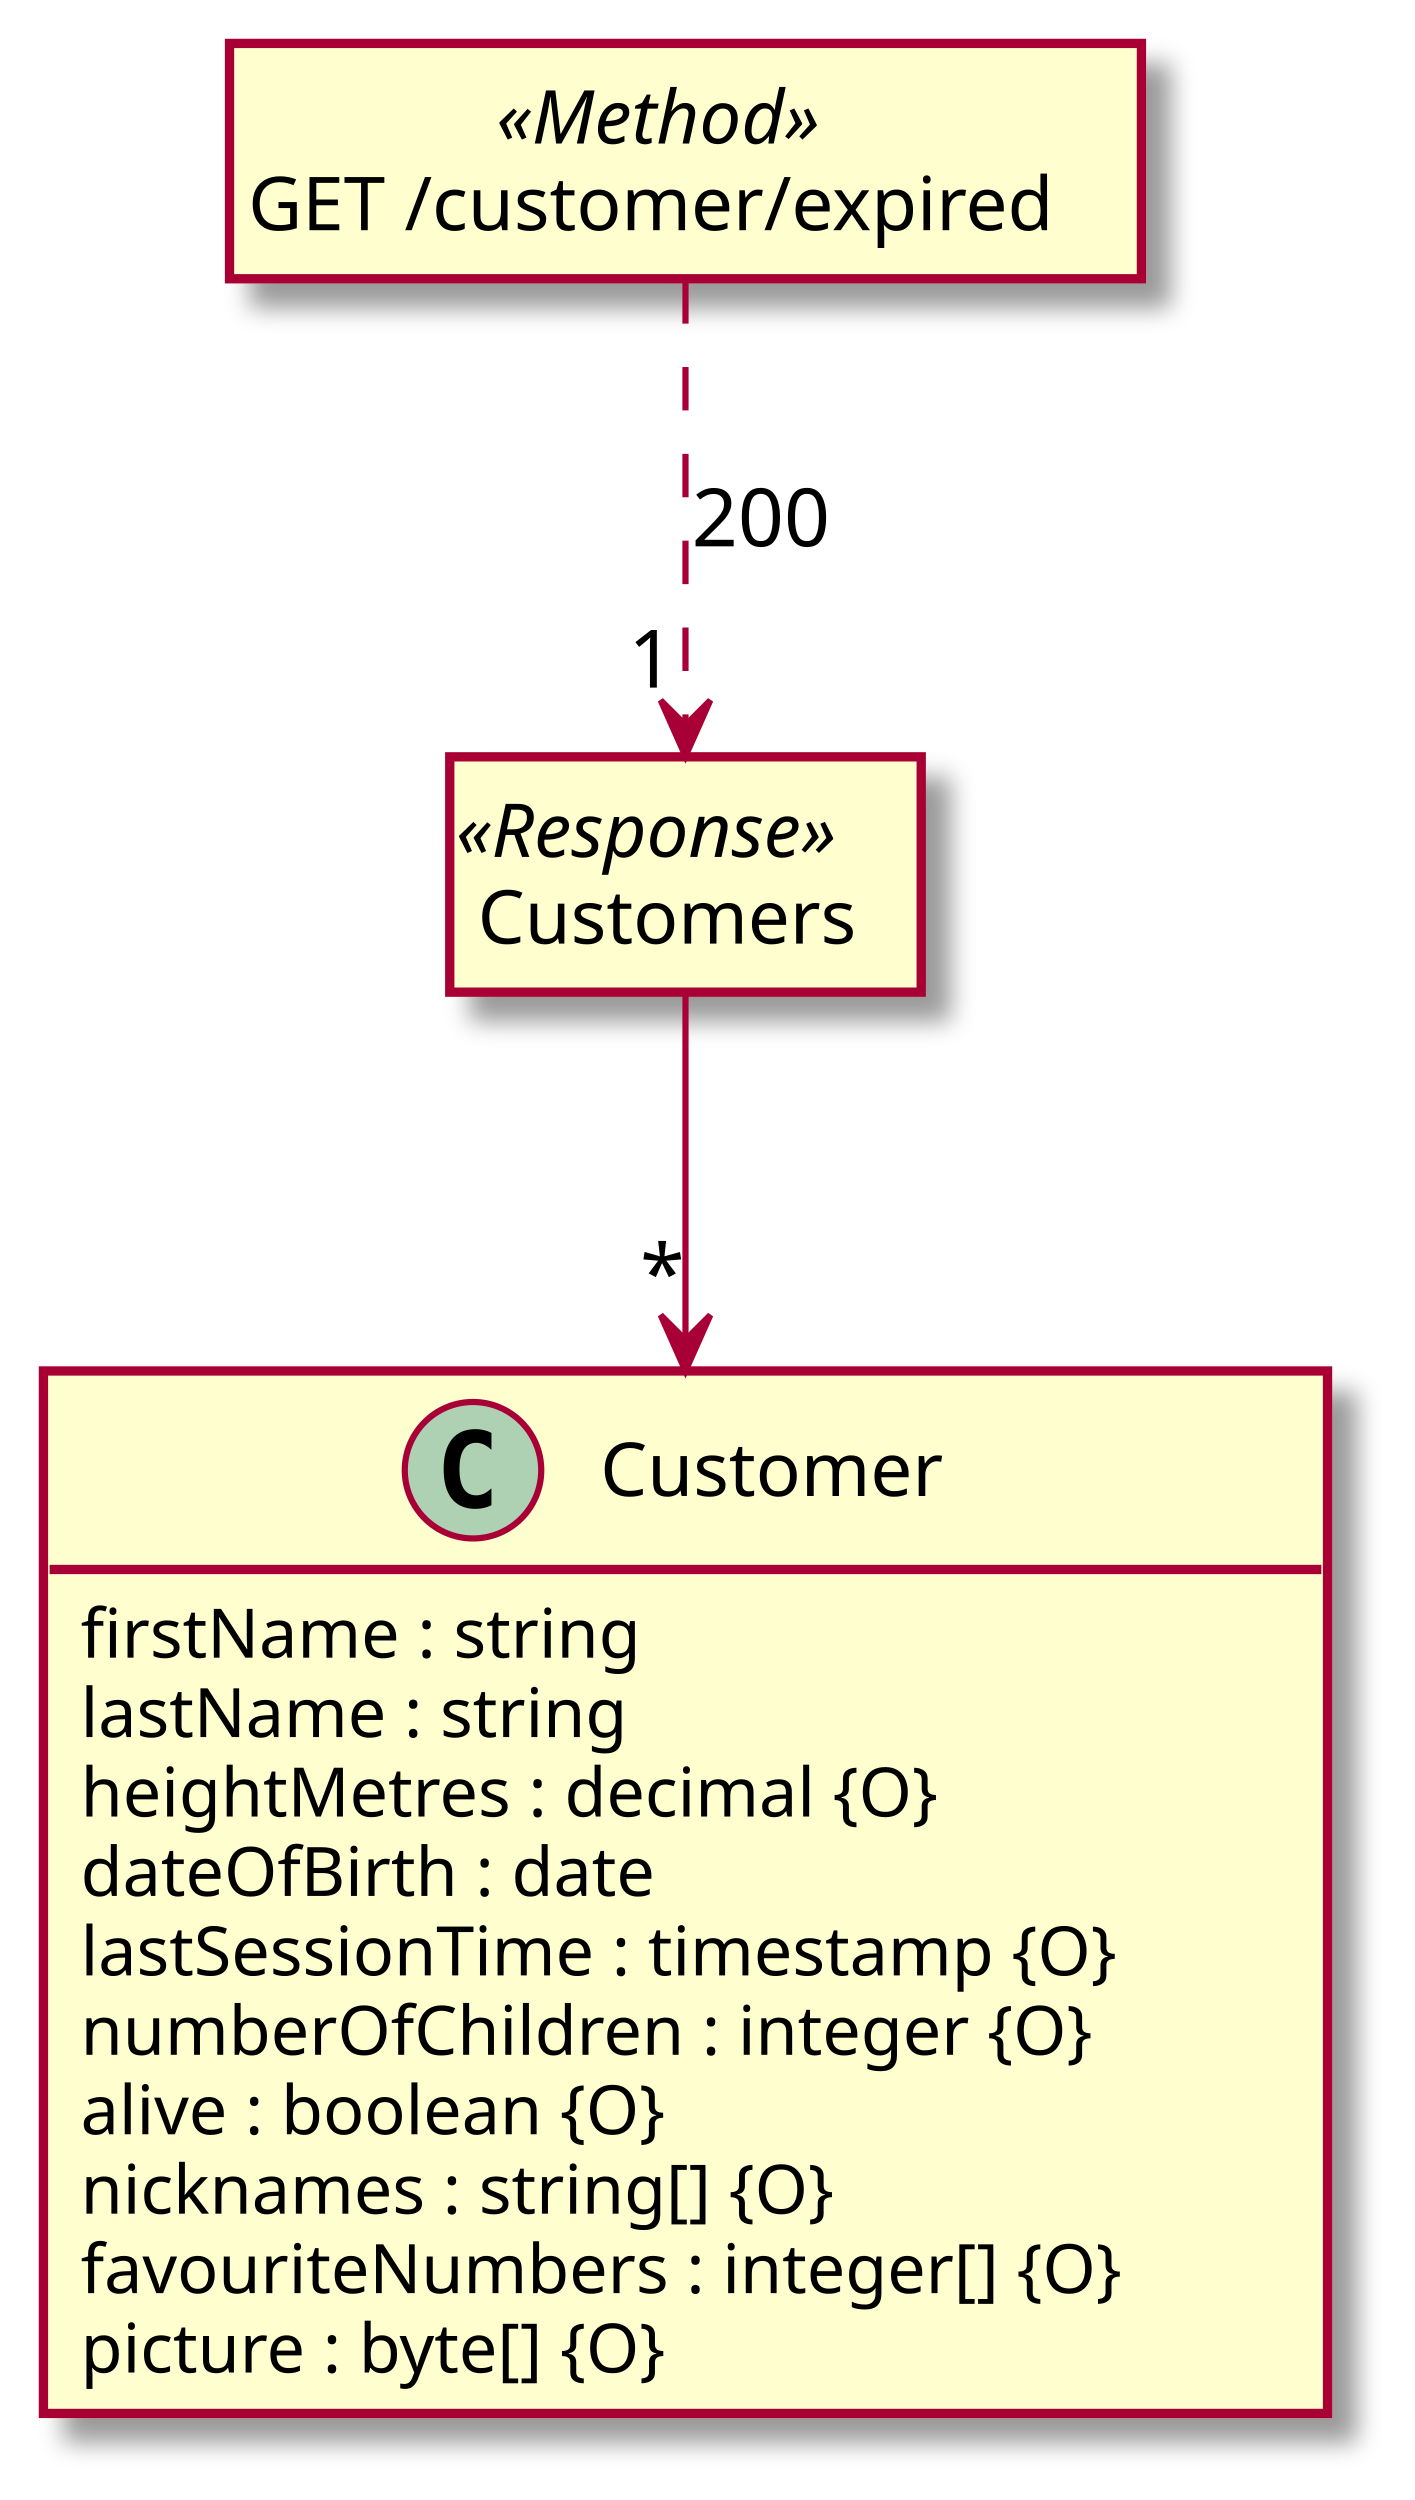
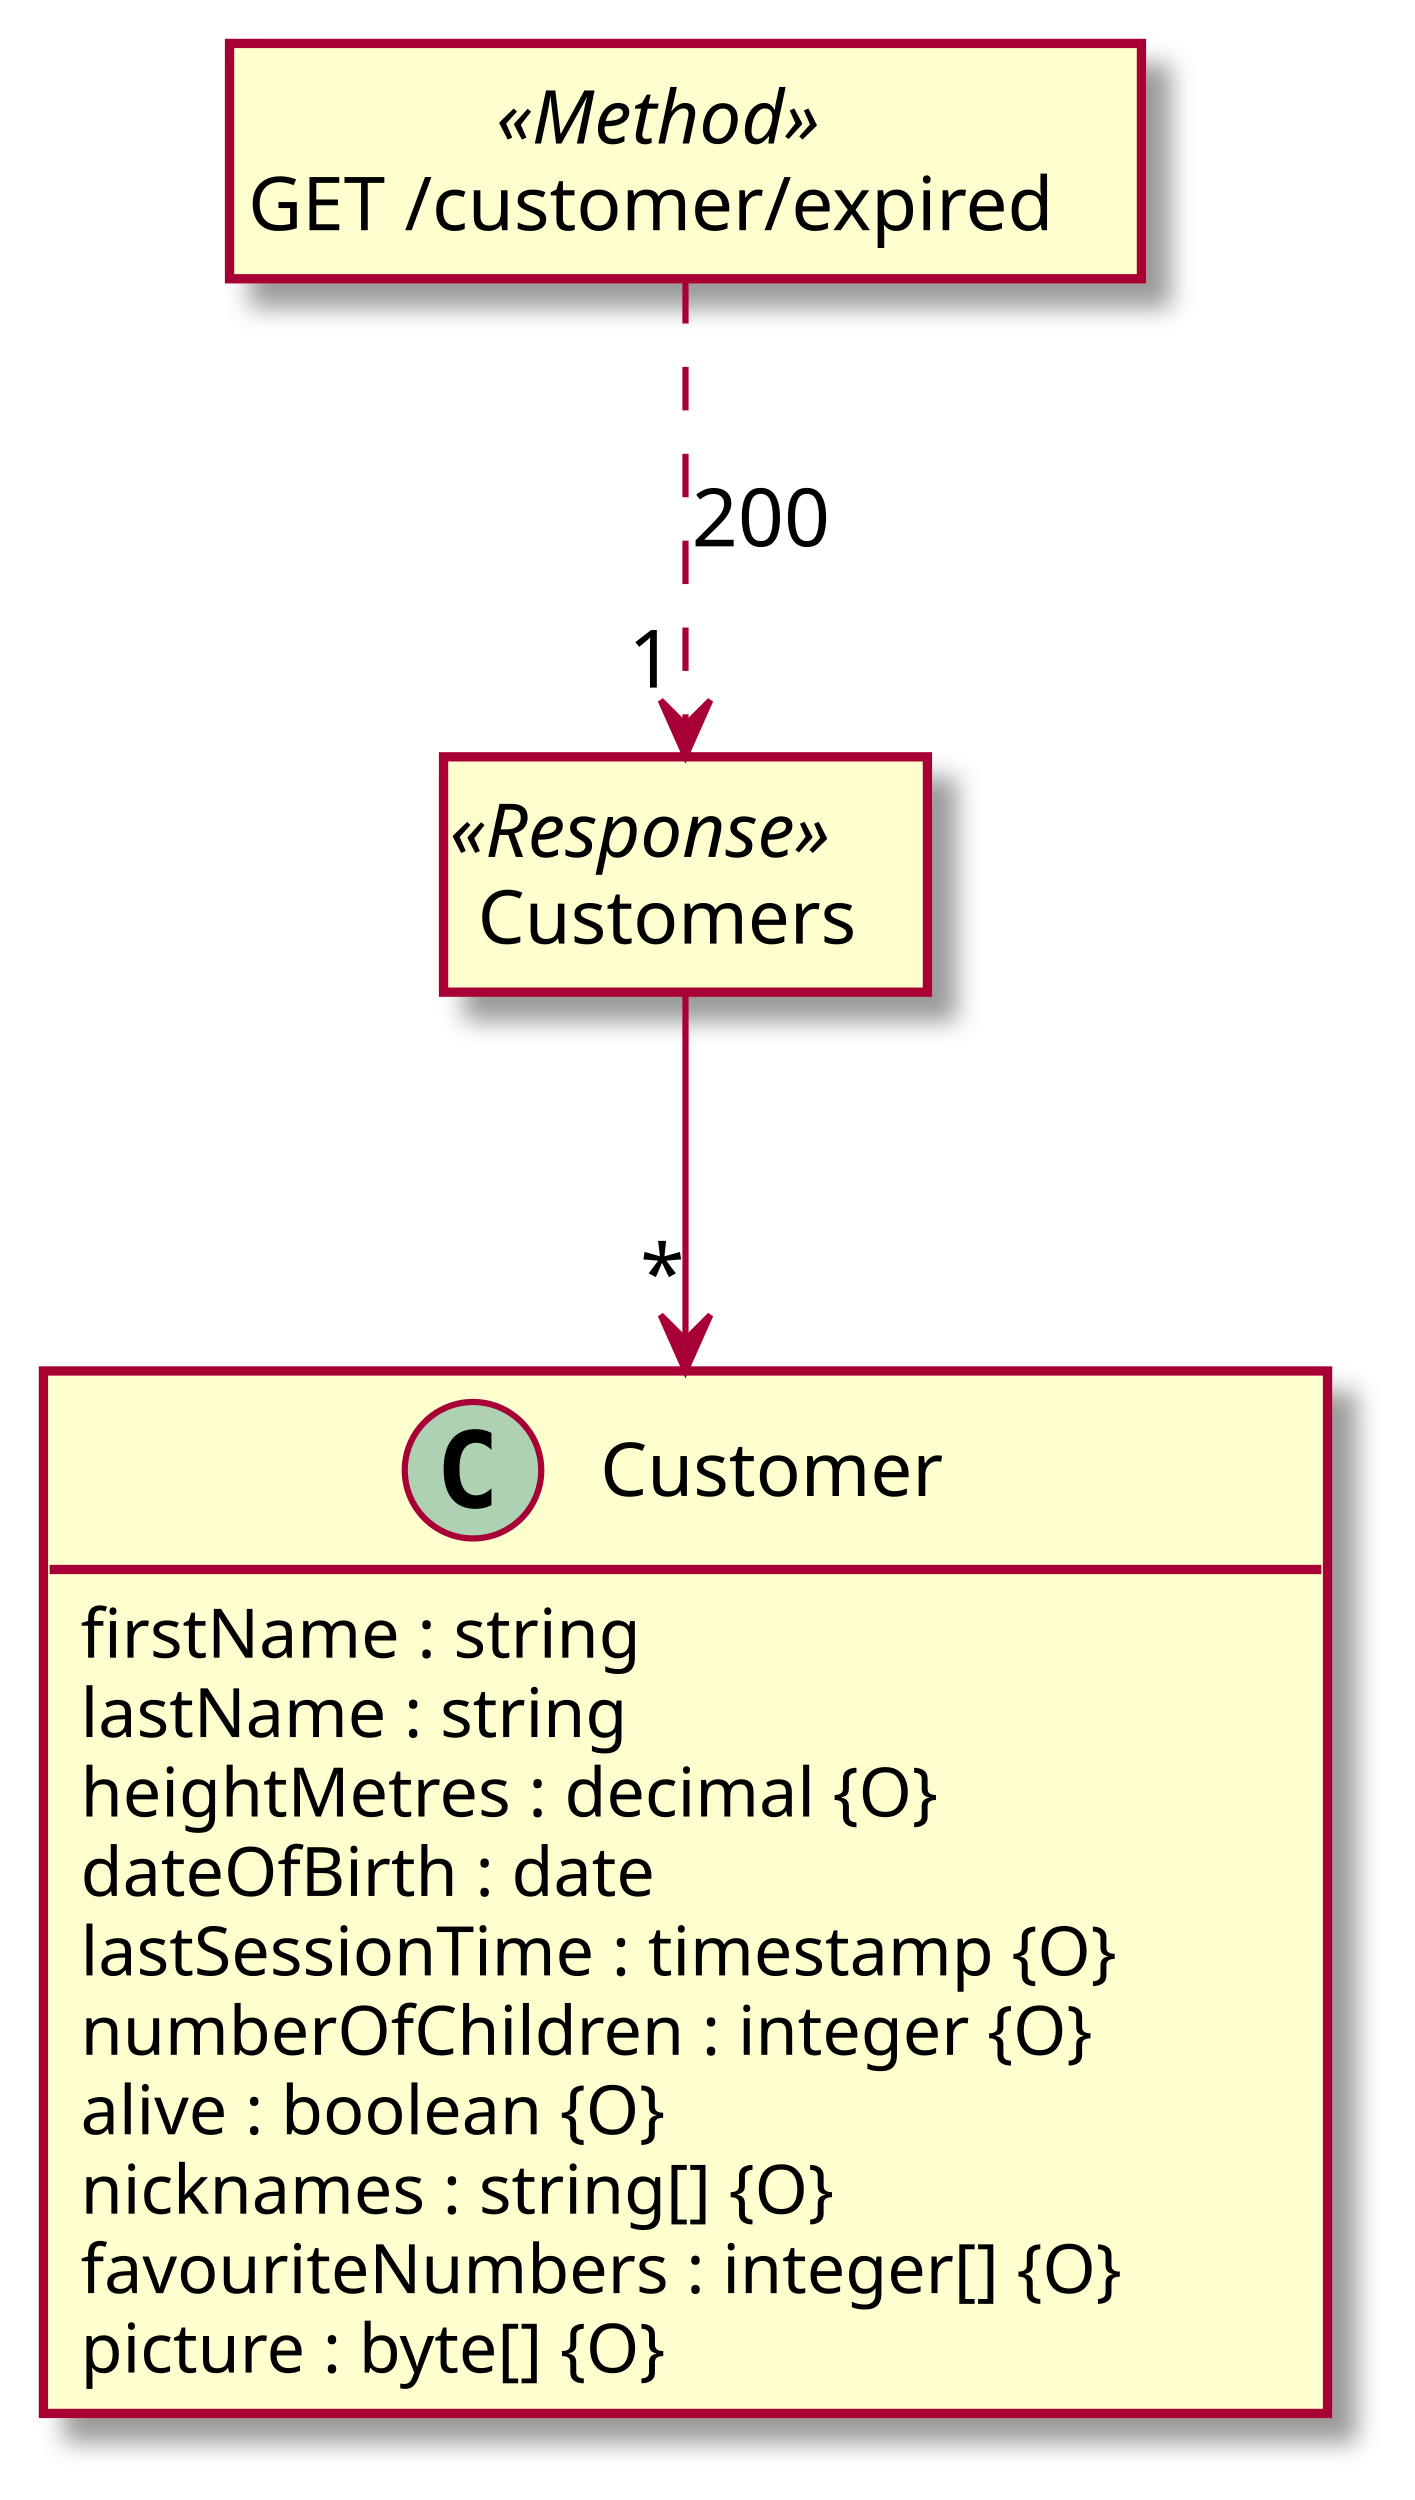
<svg xmlns="http://www.w3.org/2000/svg" contentScriptType="application/ecmascript" contentStyleType="text/css" height="403px" preserveAspectRatio="none" style="width:228px;height:403px;" version="1.1" viewBox="0 0 228 403" width="228px" zoomAndPan="magnify">
  <defs>
    <filter height="300%" id="f19bq16i5svtcl" width="300%" x="-1" y="-1">
      <feGaussianBlur result="blurOut" stdDeviation="2.0" />
      <feColorMatrix in="blurOut" result="blurOut2" type="matrix" values="0 0 0 0 0 0 0 0 0 0 0 0 0 0 0 0 0 0 .4 0" />
      <feOffset dx="4.0" dy="4.0" in="blurOut2" result="blurOut3" />
      <feBlend in="SourceGraphic" in2="blurOut3" mode="normal" />
    </filter>
  </defs>
  <g>
    <rect codeLine="8" fill="#FEFECE" filter="url(#f19bq16i5svtcl)" height="168.047" id="Customer" style="stroke:#A80036;stroke-width:1.5;" width="207" x="7" y="221" />
    <ellipse cx="76.25" cy="237" fill="#ADD1B2" rx="11" ry="11" style="stroke:#A80036;stroke-width:1.0;" />
-     <path d="M79.219,242.641 Q78.641,242.938 78,243.078 Q77.359,243.234 76.656,243.234 Q74.156,243.234 72.828,241.594 Q71.516,239.938 71.516,236.812 Q71.516,233.688 72.828,232.031 Q74.156,230.375 76.656,230.375 Q77.359,230.375 78,230.531 Q78.656,230.688 79.219,230.984 L79.219,233.703 Q78.594,233.125 78,232.859 Q77.406,232.578 76.781,232.578 Q75.438,232.578 74.75,233.656 Q74.062,234.719 74.062,236.812 Q74.062,238.906 74.75,239.984 Q75.438,241.047 76.781,241.047 Q77.406,241.047 78,240.781 Q78.594,240.5 79.219,239.922 L79.219,242.641 Z " fill="#000000" />
+     <path d="M79.219,242.641 Q78.641,242.938 78,243.086 Q77.359,243.234 76.656,243.234 Q74.156,243.234 72.836,241.586 Q71.516,239.938 71.516,236.812 Q71.516,233.688 72.836,232.031 Q74.156,230.375 76.656,230.375 Q77.359,230.375 78.008,230.531 Q78.656,230.688 79.219,230.984 L79.219,233.703 Q78.594,233.125 78,232.852 Q77.406,232.578 76.781,232.578 Q75.438,232.578 74.75,233.648 Q74.062,234.719 74.062,236.812 Q74.062,238.906 74.75,239.977 Q75.438,241.047 76.781,241.047 Q77.406,241.047 78,240.773 Q78.594,240.5 79.219,239.922 L79.219,242.641 Z " fill="#000000" />
    <text fill="#000000" font-family="sans-serif" font-size="12" lengthAdjust="spacing" textLength="60" x="96.75" y="241.154">Customer</text>
    <line style="stroke:#A80036;stroke-width:1.5;" x1="8" x2="213" y1="253" y2="253" />
    <text fill="#000000" font-family="sans-serif" font-size="11" lengthAdjust="spacing" textLength="101" x="13" y="267.21">firstName : string</text>
    <text fill="#000000" font-family="sans-serif" font-size="11" lengthAdjust="spacing" textLength="99" x="13" y="280.015">lastName : string</text>
    <text fill="#000000" font-family="sans-serif" font-size="11" lengthAdjust="spacing" textLength="157" x="13" y="292.82">heightMetres : decimal {O}</text>
    <text fill="#000000" font-family="sans-serif" font-size="11" lengthAdjust="spacing" textLength="102" x="13" y="305.625">dateOfBirth : date</text>
    <text fill="#000000" font-family="sans-serif" font-size="11" lengthAdjust="spacing" textLength="195" x="13" y="318.429">lastSessionTime : timestamp {O}</text>
    <text fill="#000000" font-family="sans-serif" font-size="11" lengthAdjust="spacing" textLength="183" x="13" y="331.234">numberOfChildren : integer {O}</text>
    <text fill="#000000" font-family="sans-serif" font-size="11" lengthAdjust="spacing" textLength="110" x="13" y="344.039">alive : boolean {O}</text>
    <text fill="#000000" font-family="sans-serif" font-size="11" lengthAdjust="spacing" textLength="141" x="13" y="356.843">nicknames : string[] {O}</text>
    <text fill="#000000" font-family="sans-serif" font-size="11" lengthAdjust="spacing" textLength="189" x="13" y="369.648">favouriteNumbers : integer[] {O}</text>
    <text fill="#000000" font-family="sans-serif" font-size="11" lengthAdjust="spacing" textLength="110" x="13" y="382.453">picture : byte[] {O}</text>
-     <rect codeLine="21" fill="#FEFECE" filter="url(#f19bq16i5svtcl)" height="37.938" id="Customers" style="stroke:#A80036;stroke-width:1.5;" width="76" x="72.5" y="122" />
-     <text fill="#000000" font-family="sans-serif" font-size="12" font-style="italic" lengthAdjust="spacing" textLength="74" x="73.5" y="138.139">«Response»</text>
+     <rect codeLine="21" fill="#FEFECE" filter="url(#f19bq16i5svtcl)" height="37.938" id="Customers" style="stroke:#A80036;stroke-width:1.5;" width="78" x="71.5" y="122" />
+     <text fill="#000000" font-family="sans-serif" font-size="12" font-style="italic" lengthAdjust="spacing" textLength="76" x="72.5" y="138.139">«Response»</text>
    <text fill="#000000" font-family="sans-serif" font-size="12" lengthAdjust="spacing" textLength="67" x="77" y="152.107">Customers</text>
    <rect codeLine="24" fill="#FEFECE" filter="url(#f19bq16i5svtcl)" height="37.938" id="GET /customer/expired" style="stroke:#A80036;stroke-width:1.5;" width="147" x="37" y="7" />
    <text fill="#000000" font-family="sans-serif" font-size="12" font-style="italic" lengthAdjust="spacing" textLength="61" x="80" y="23.139">«Method»</text>
    <text fill="#000000" font-family="sans-serif" font-size="12" lengthAdjust="spacing" textLength="141" x="40" y="37.107">GET /customer/expired</text>
-     <path codeLine="27" d="M110.5,160.27 C110.5,174.29 110.5,194.77 110.5,215.89 " fill="none" id="Customers-to-Customer" style="stroke:#A80036;stroke-width:1.0;" />
-     <polygon fill="#A80036" points="110.5,220.99,114.5,211.99,110.5,215.99,106.5,211.99,110.5,220.99" style="stroke:#A80036;stroke-width:1.0;" />
-     <text fill="#000000" font-family="sans-serif" font-size="13" lengthAdjust="spacing" textLength="7" x="103.188" y="209.911">*</text>
-     <path codeLine="29" d="M110.5,45.16 C110.5,64.6 110.5,95.5 110.5,116.72 " fill="none" id="GET /customer/expired-to-Customers" style="stroke:#A80036;stroke-width:1.0;stroke-dasharray:7.0,7.0;" />
+     <path codeLine="27" d="M110.5,160.269 C110.5,174.288 110.5,194.766 110.5,215.895 " fill="none" id="Customers-to-Customer" style="stroke:#A80036;stroke-width:1.0;" />
+     <polygon fill="#A80036" points="110.5,220.986,114.5,211.986,110.5,215.986,106.5,211.986,110.5,220.986" style="stroke:#A80036;stroke-width:1.0;" />
+     <text fill="#000000" font-family="sans-serif" font-size="13" lengthAdjust="spacing" textLength="7" x="103.188" y="209.906">*</text>
+     <path codeLine="29" d="M110.5,45.155 C110.5,64.595 110.5,95.501 110.5,116.717 " fill="none" id="GET /customer/expired-to-Customers" style="stroke:#A80036;stroke-width:1.0;stroke-dasharray:7.0,7.0;" />
    <polygon fill="#A80036" points="110.5,121.89,114.5,112.89,110.5,116.89,106.5,112.89,110.5,121.89" style="stroke:#A80036;stroke-width:1.0;" />
    <text fill="#000000" font-family="sans-serif" font-size="13" lengthAdjust="spacing" textLength="24" x="111.5" y="88.067">200</text>
    <text fill="#000000" font-family="sans-serif" font-size="13" lengthAdjust="spacing" textLength="8" x="101.275" y="110.838">1</text>
  </g>
</svg>
